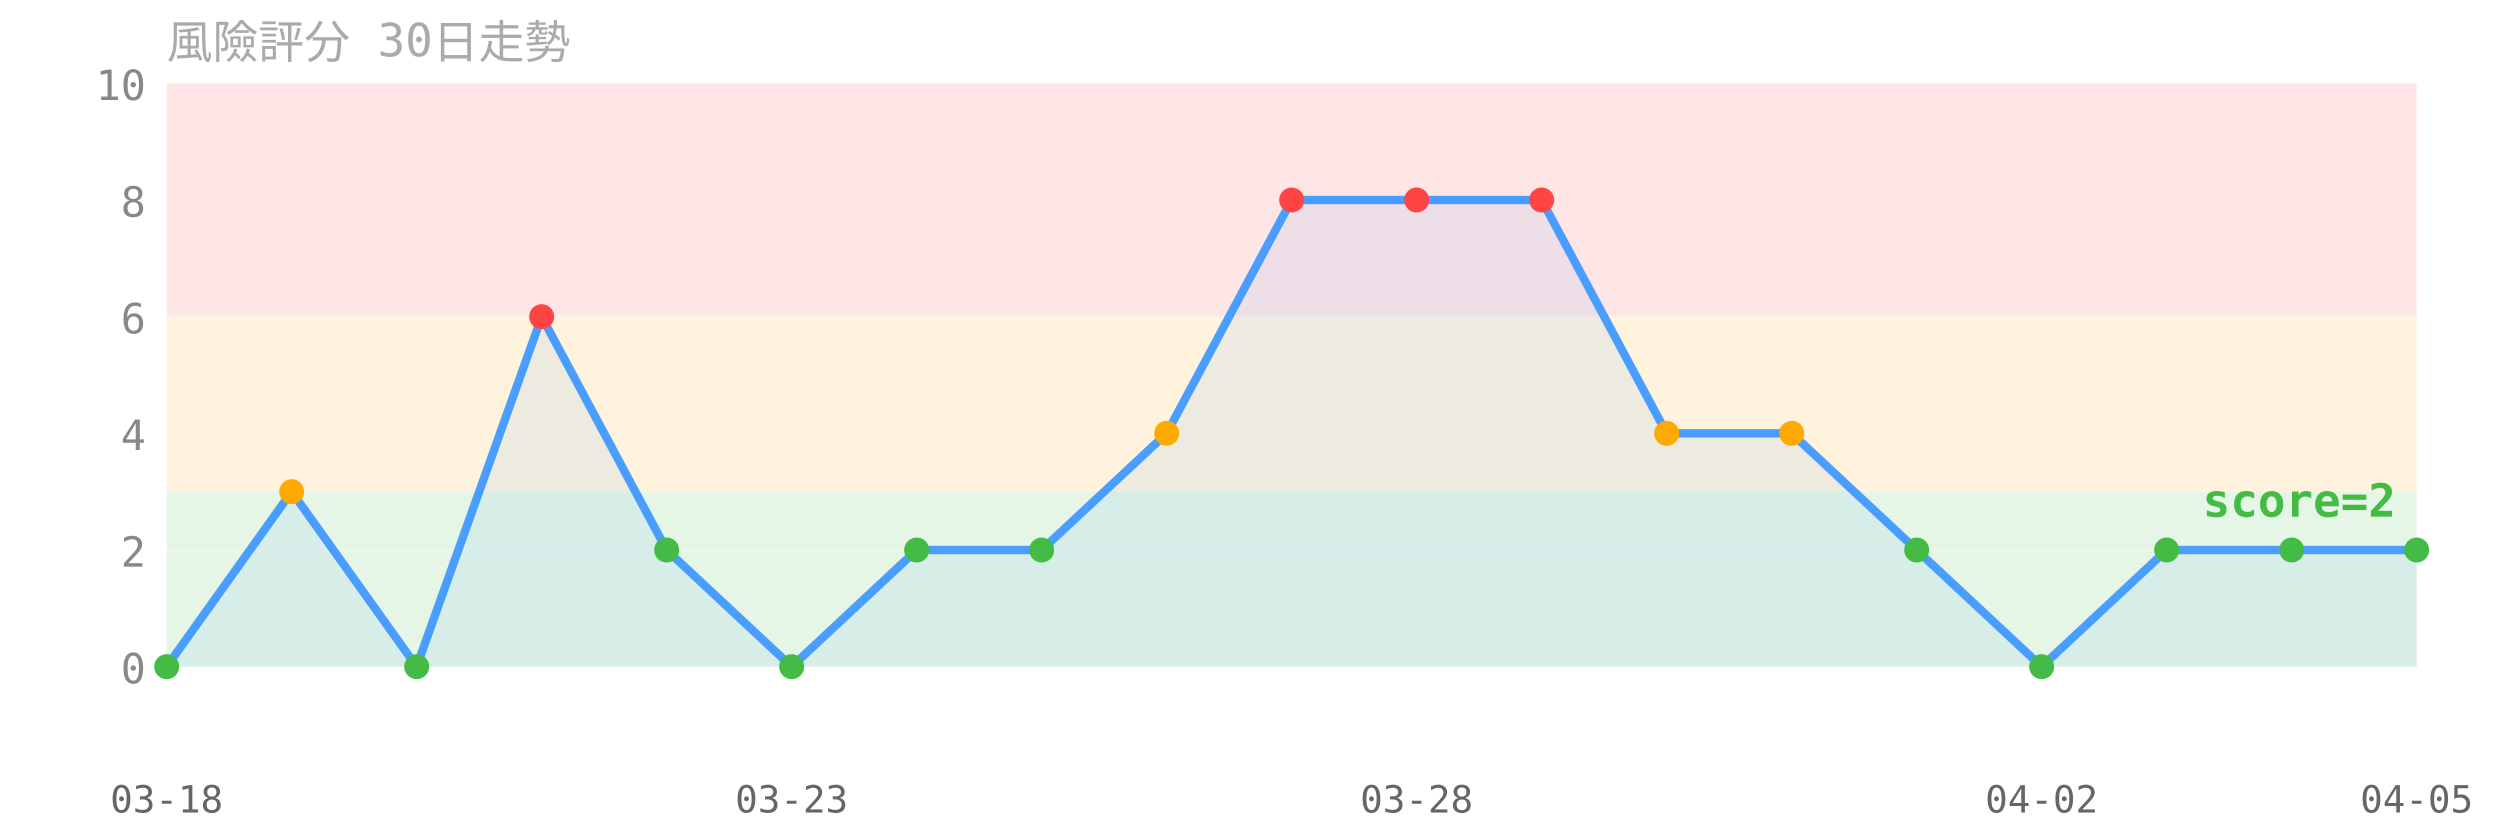
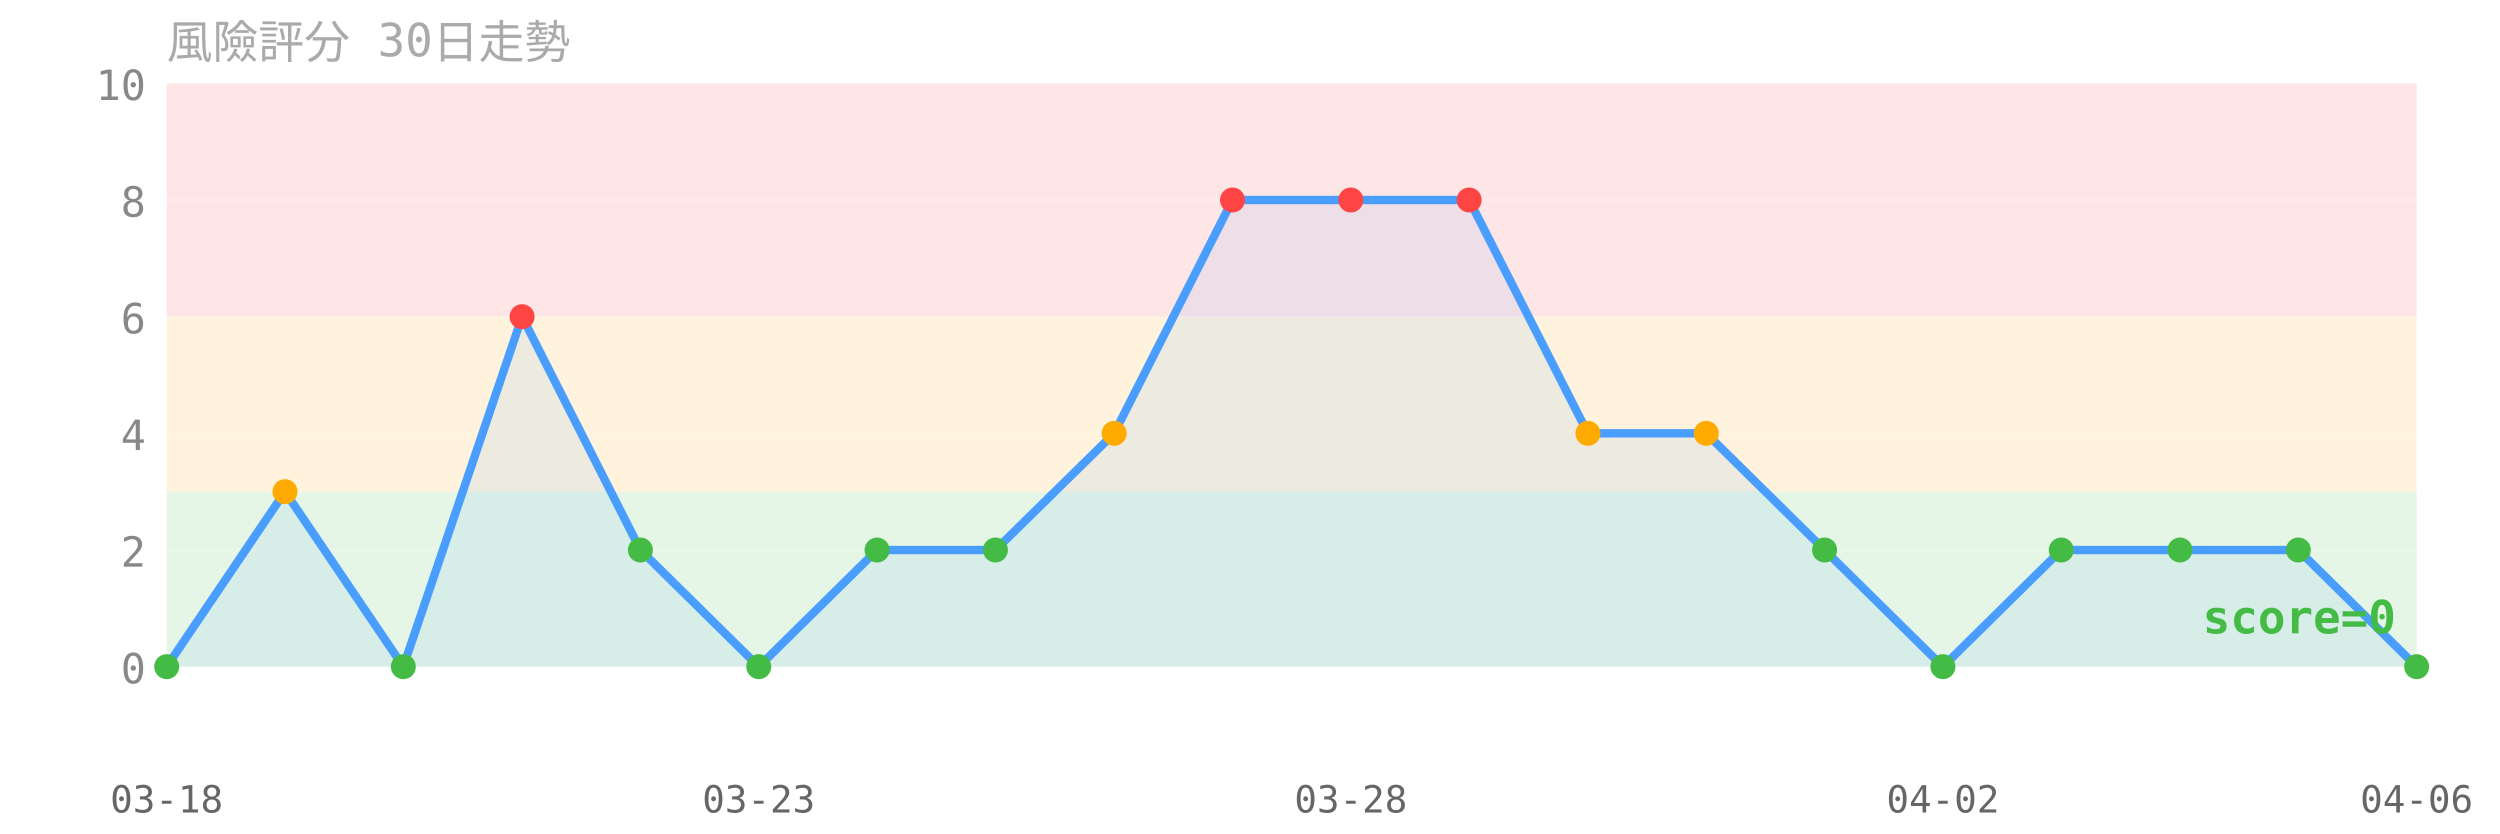
<svg xmlns="http://www.w3.org/2000/svg" width="600" height="200" style="background:#0b0f19;font-family:monospace">
  <rect x="40" y="20.0" width="540" height="56.0" fill="#ff444422" />
  <rect x="40" y="76.0" width="540" height="42.0" fill="#ffaa0022" />
  <rect x="40" y="118.0" width="540" height="42.0" fill="#44bb4422" />
  <line x1="40" y1="160.0" x2="580" y2="160.0" stroke="#ffffff18" stroke-width="1" />
  <text x="35" y="164.0" fill="#888" font-size="10" text-anchor="end">0</text>
  <line x1="40" y1="132.0" x2="580" y2="132.0" stroke="#ffffff18" stroke-width="1" />
  <text x="35" y="136.0" fill="#888" font-size="10" text-anchor="end">2</text>
  <line x1="40" y1="104.0" x2="580" y2="104.0" stroke="#ffffff18" stroke-width="1" />
  <text x="35" y="108.0" fill="#888" font-size="10" text-anchor="end">4</text>
  <line x1="40" y1="76.0" x2="580" y2="76.0" stroke="#ffffff18" stroke-width="1" />
  <text x="35" y="80.0" fill="#888" font-size="10" text-anchor="end">6</text>
  <line x1="40" y1="48.0" x2="580" y2="48.0" stroke="#ffffff18" stroke-width="1" />
  <text x="35" y="52.0" fill="#888" font-size="10" text-anchor="end">8</text>
  <line x1="40" y1="20.0" x2="580" y2="20.0" stroke="#ffffff18" stroke-width="1" />
  <text x="35" y="24.0" fill="#888" font-size="10" text-anchor="end">10</text>
-   <polyline points="40.0,160.0 70.0,118.0 100.0,160.0 130.0,76.0 160.0,132.0 190.0,160.0 220.0,132.0 250.0,132.0 280.0,104.0 310.0,48.0 340.0,48.0 370.0,48.0 400.0,104.0 430.0,104.0 460.0,132.0 490.0,160.0 520.0,132.0 550.0,132.0 580.0,132.0" fill="none" stroke="#4a9eff" stroke-width="2" stroke-linejoin="round" />
-   <polygon points="40.0,160.0 40.0,160.0 70.0,118.0 100.0,160.0 130.0,76.0 160.0,132.0 190.0,160.0 220.0,132.0 250.0,132.0 280.0,104.0 310.0,48.0 340.0,48.0 370.0,48.0 400.0,104.0 430.0,104.0 460.0,132.0 490.0,160.0 520.0,132.0 550.0,132.0 580.0,132.0 580.0,160.0" fill="#4a9eff18" />
+   <polyline points="40.0,160.0 68.4,118.0 96.8,160.0 125.3,76.0 153.7,132.0 182.1,160.0 210.5,132.0 238.9,132.0 267.4,104.0 295.8,48.0 324.2,48.0 352.6,48.0 381.1,104.0 409.5,104.0 437.9,132.0 466.3,160.0 494.7,132.0 523.2,132.0 551.6,132.0 580.0,160.0" fill="none" stroke="#4a9eff" stroke-width="2" stroke-linejoin="round" />
+   <polygon points="40.0,160.0 40.0,160.0 68.4,118.0 96.8,160.0 125.3,76.0 153.7,132.0 182.1,160.0 210.5,132.0 238.9,132.0 267.4,104.0 295.8,48.0 324.2,48.0 352.6,48.0 381.1,104.0 409.5,104.0 437.9,132.0 466.3,160.0 494.7,132.0 523.2,132.0 551.6,132.0 580.0,160.0 580.0,160.0" fill="#4a9eff18" />
  <circle cx="40.0" cy="160.0" r="3" fill="#44bb44" />
-   <circle cx="70.0" cy="118.0" r="3" fill="#ffaa00" />
-   <circle cx="100.0" cy="160.0" r="3" fill="#44bb44" />
-   <circle cx="130.0" cy="76.0" r="3" fill="#ff4444" />
-   <circle cx="160.0" cy="132.0" r="3" fill="#44bb44" />
-   <circle cx="190.0" cy="160.0" r="3" fill="#44bb44" />
-   <circle cx="220.0" cy="132.0" r="3" fill="#44bb44" />
-   <circle cx="250.0" cy="132.0" r="3" fill="#44bb44" />
-   <circle cx="280.0" cy="104.0" r="3" fill="#ffaa00" />
-   <circle cx="310.0" cy="48.0" r="3" fill="#ff4444" />
-   <circle cx="340.0" cy="48.0" r="3" fill="#ff4444" />
-   <circle cx="370.0" cy="48.0" r="3" fill="#ff4444" />
-   <circle cx="400.0" cy="104.0" r="3" fill="#ffaa00" />
-   <circle cx="430.0" cy="104.0" r="3" fill="#ffaa00" />
-   <circle cx="460.0" cy="132.0" r="3" fill="#44bb44" />
-   <circle cx="490.0" cy="160.0" r="3" fill="#44bb44" />
-   <circle cx="520.0" cy="132.0" r="3" fill="#44bb44" />
-   <circle cx="550.0" cy="132.0" r="3" fill="#44bb44" />
-   <circle cx="580.0" cy="132.0" r="3" fill="#44bb44" />
+   <circle cx="68.4" cy="118.0" r="3" fill="#ffaa00" />
+   <circle cx="96.8" cy="160.0" r="3" fill="#44bb44" />
+   <circle cx="125.3" cy="76.0" r="3" fill="#ff4444" />
+   <circle cx="153.7" cy="132.0" r="3" fill="#44bb44" />
+   <circle cx="182.1" cy="160.0" r="3" fill="#44bb44" />
+   <circle cx="210.5" cy="132.0" r="3" fill="#44bb44" />
+   <circle cx="238.9" cy="132.0" r="3" fill="#44bb44" />
+   <circle cx="267.4" cy="104.0" r="3" fill="#ffaa00" />
+   <circle cx="295.8" cy="48.0" r="3" fill="#ff4444" />
+   <circle cx="324.2" cy="48.0" r="3" fill="#ff4444" />
+   <circle cx="352.6" cy="48.0" r="3" fill="#ff4444" />
+   <circle cx="381.1" cy="104.0" r="3" fill="#ffaa00" />
+   <circle cx="409.5" cy="104.0" r="3" fill="#ffaa00" />
+   <circle cx="437.9" cy="132.0" r="3" fill="#44bb44" />
+   <circle cx="466.3" cy="160.0" r="3" fill="#44bb44" />
+   <circle cx="494.7" cy="132.0" r="3" fill="#44bb44" />
+   <circle cx="523.2" cy="132.0" r="3" fill="#44bb44" />
+   <circle cx="551.6" cy="132.0" r="3" fill="#44bb44" />
+   <circle cx="580.0" cy="160.0" r="3" fill="#44bb44" />
  <text x="40.0" y="195" fill="#666" font-size="9" text-anchor="middle">03-18</text>
-   <text x="190.0" y="195" fill="#666" font-size="9" text-anchor="middle">03-23</text>
-   <text x="340.0" y="195" fill="#666" font-size="9" text-anchor="middle">03-28</text>
-   <text x="490.0" y="195" fill="#666" font-size="9" text-anchor="middle">04-02</text>
-   <text x="580.0" y="195" fill="#666" font-size="9" text-anchor="middle">04-05</text>
-   <text x="575.0" y="124.0" fill="#44bb44" font-size="11" text-anchor="end" font-weight="bold">score=2</text>
+   <text x="182.1" y="195" fill="#666" font-size="9" text-anchor="middle">03-23</text>
+   <text x="324.2" y="195" fill="#666" font-size="9" text-anchor="middle">03-28</text>
+   <text x="466.3" y="195" fill="#666" font-size="9" text-anchor="middle">04-02</text>
+   <text x="580.0" y="195" fill="#666" font-size="9" text-anchor="middle">04-06</text>
+   <text x="575.0" y="152.0" fill="#44bb44" font-size="11" text-anchor="end" font-weight="bold">score=0</text>
  <text x="40" y="14" fill="#aaa" font-size="11">風險評分 30日走勢</text>
</svg>
